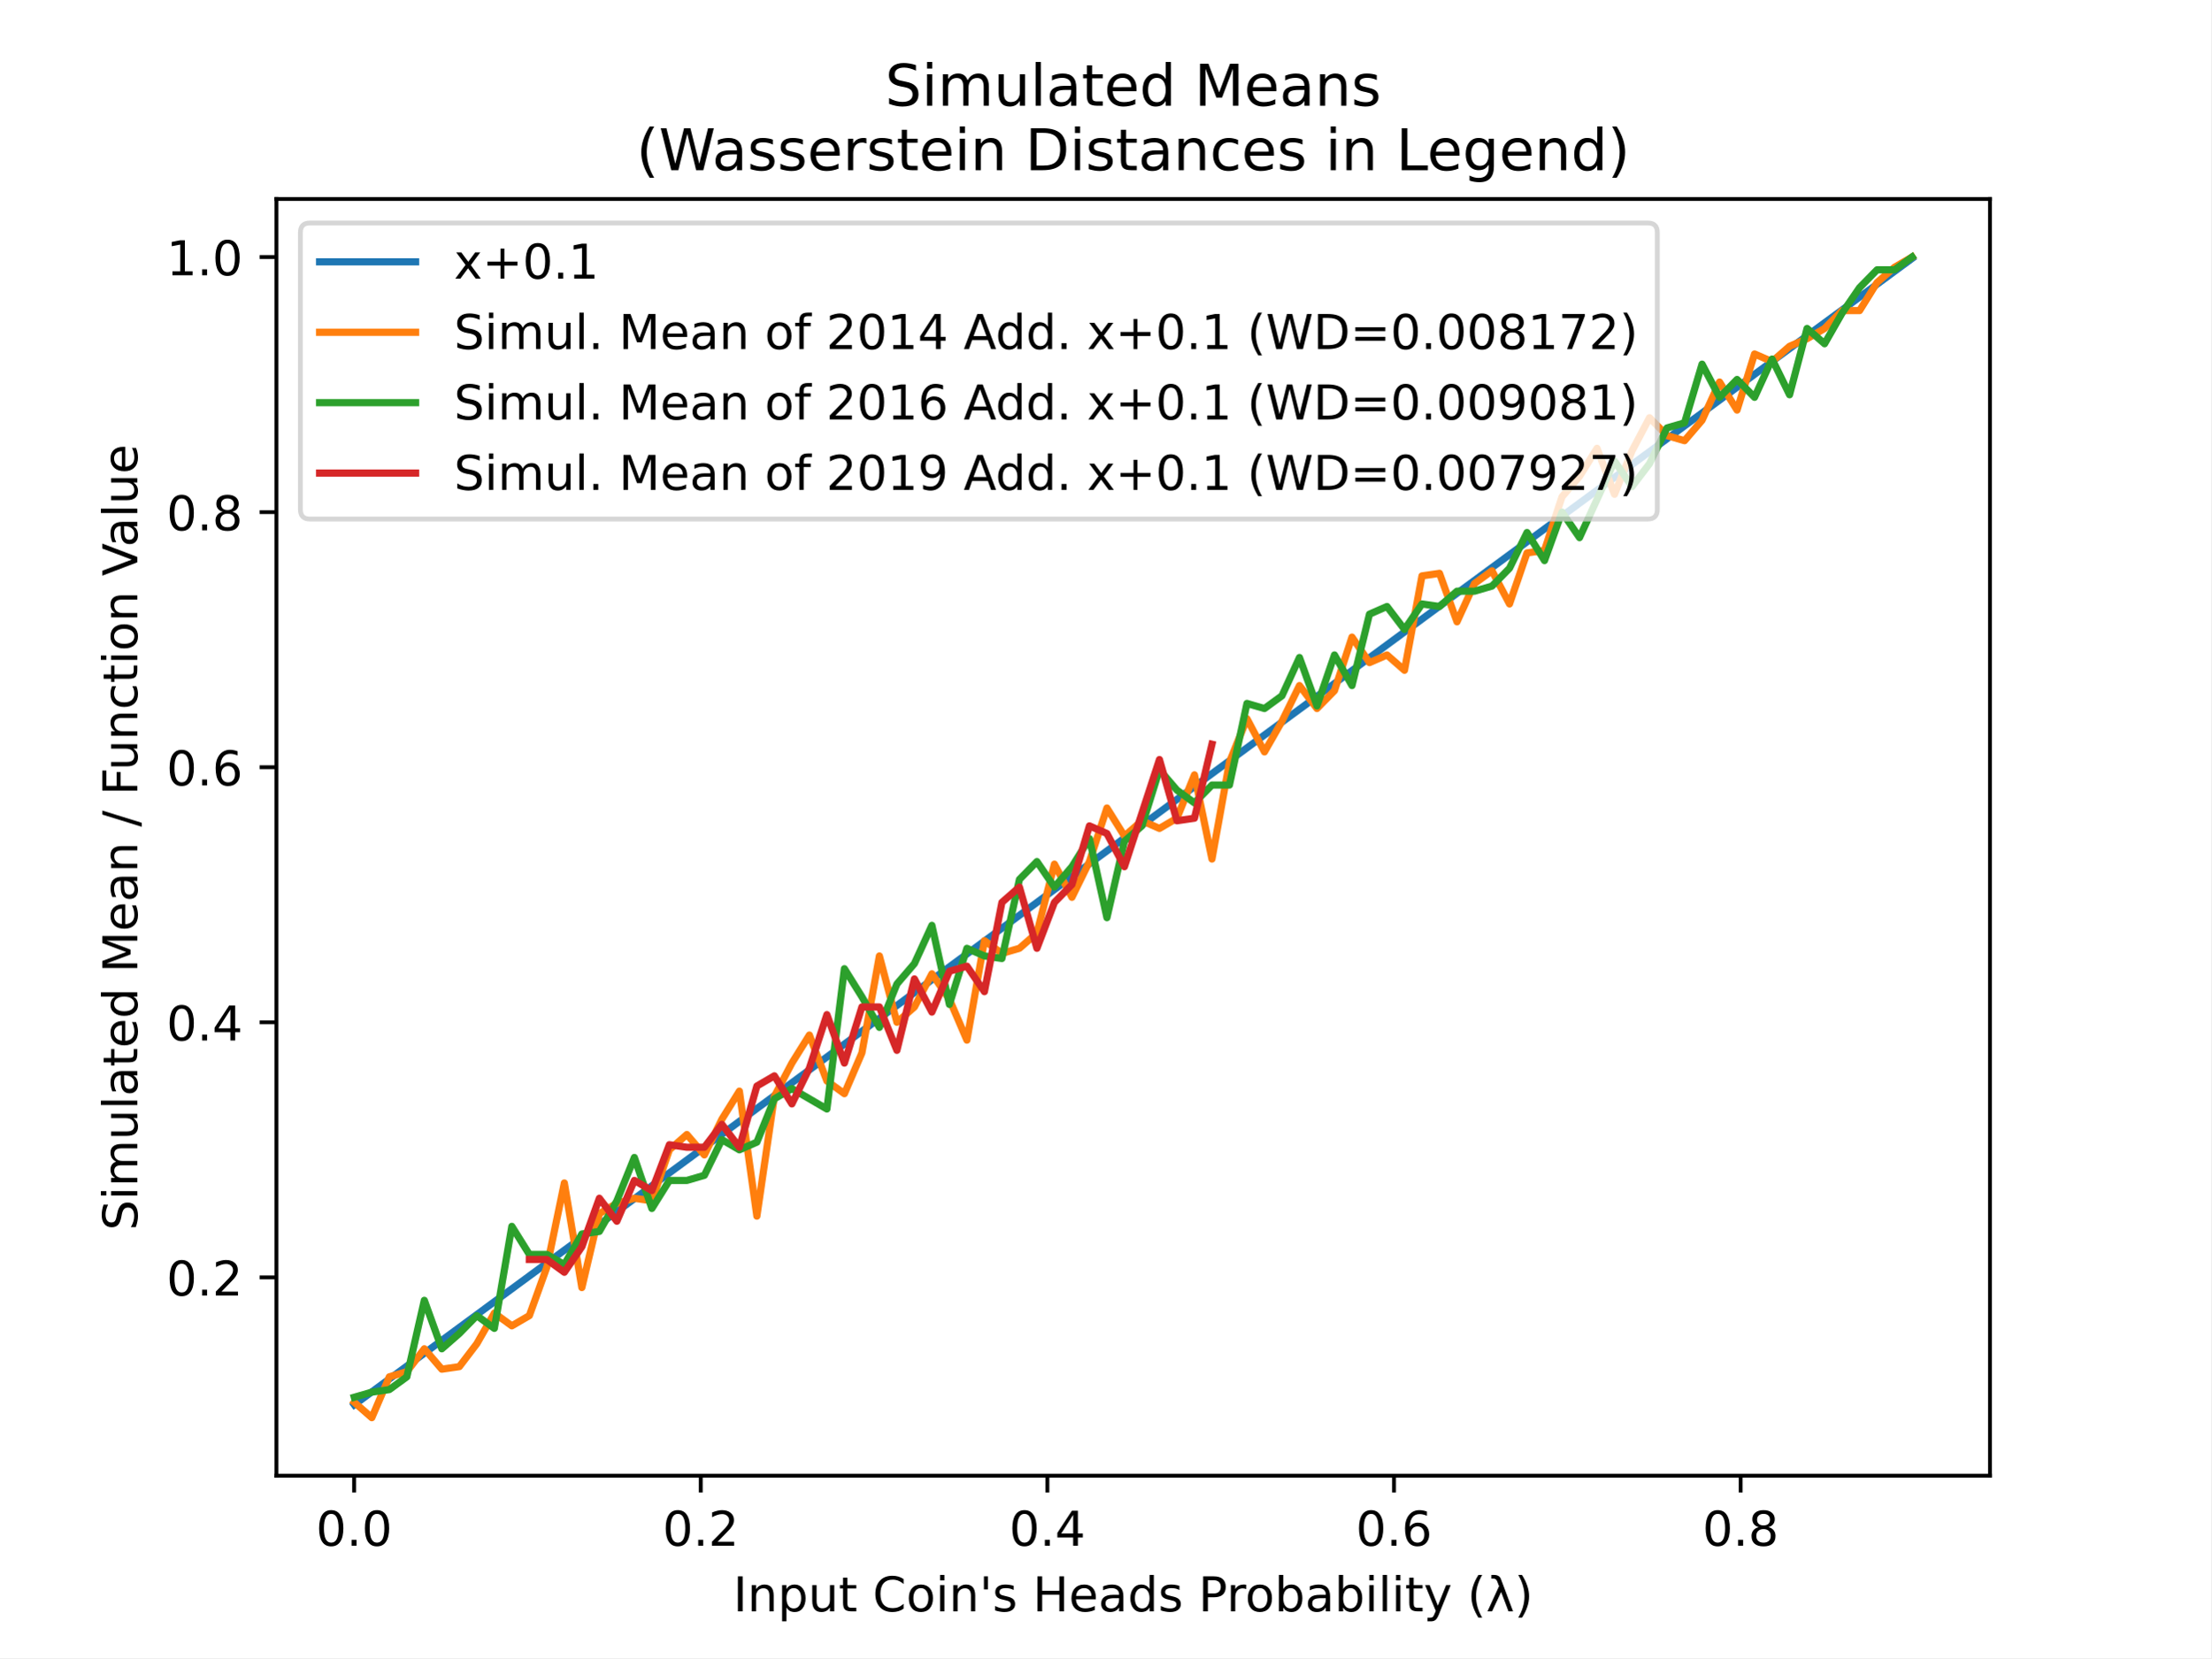
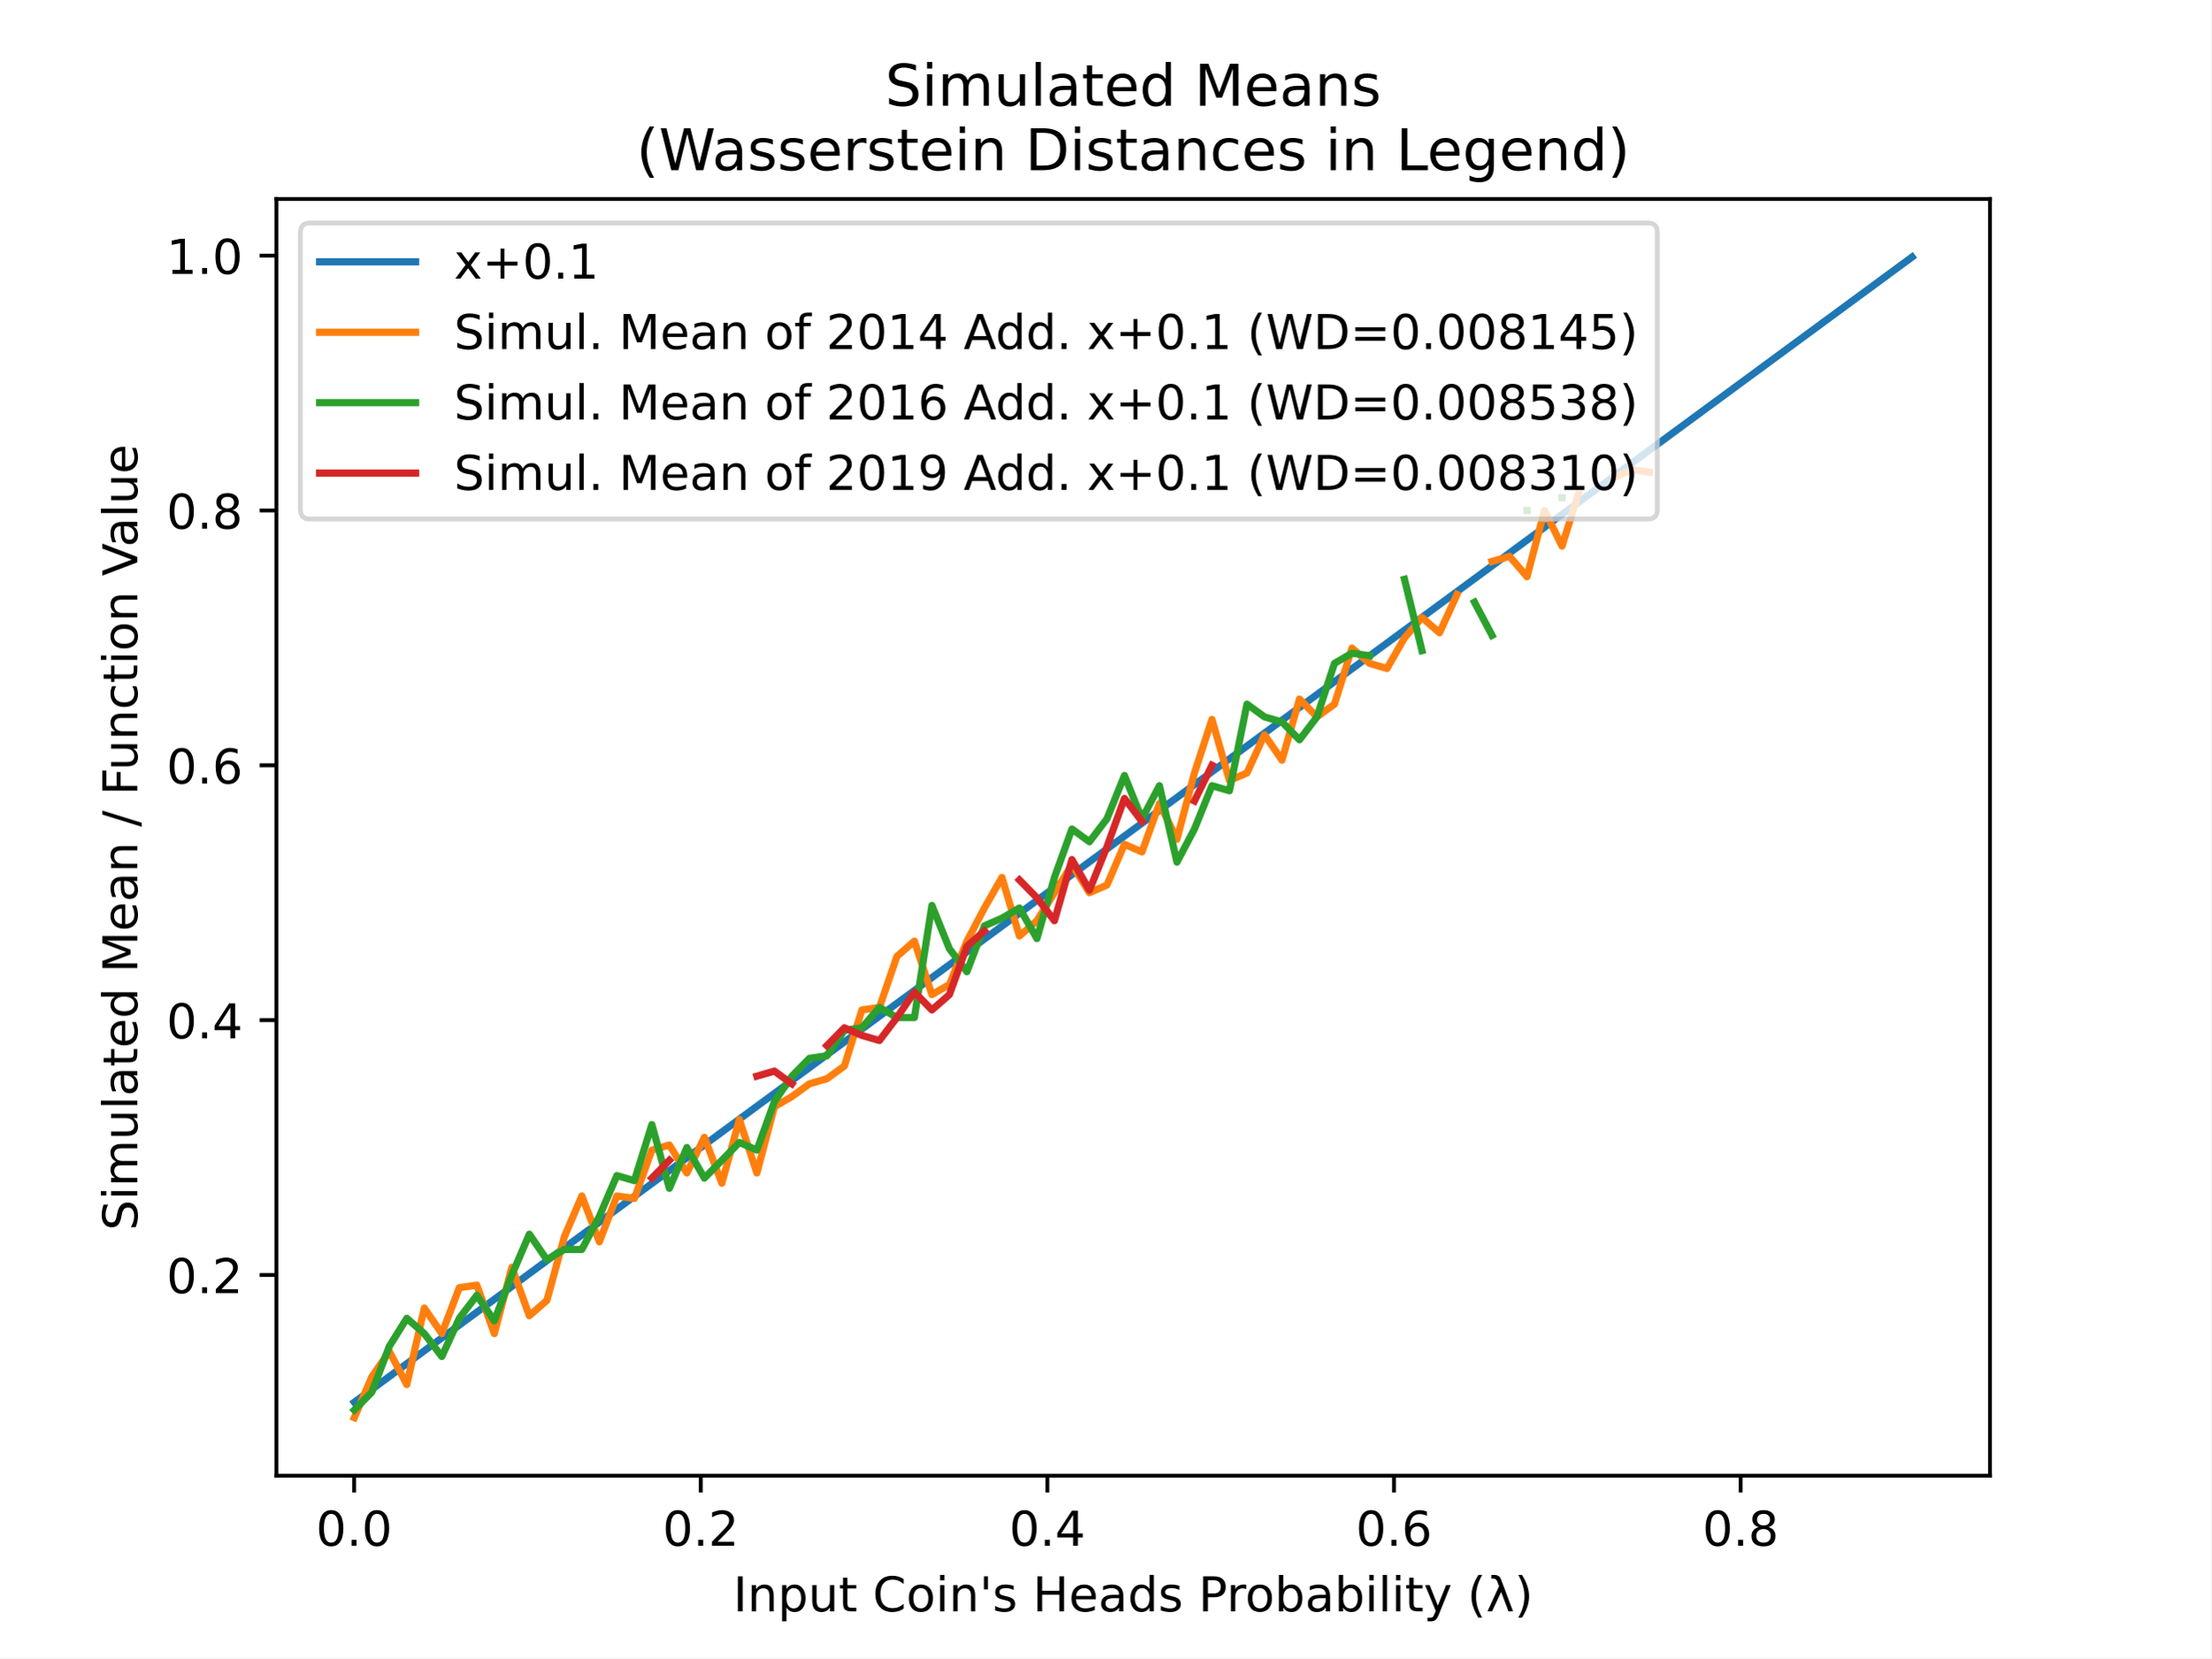
<svg xmlns="http://www.w3.org/2000/svg" xmlns:xlink="http://www.w3.org/1999/xlink" height="345.6pt" version="1.1" viewBox="0 0 460.8 345.6" width="460.8pt">
  <defs>
    <style type="text/css">
*{stroke-linecap:butt;stroke-linejoin:round;}
  </style>
  </defs>
  <g id="figure_1">
    <g id="patch_1">
      <path d="M 0 345.6  L 460.8 345.6  L 460.8 0  L 0 0  z " style="fill:#ffffff;" />
    </g>
    <g id="axes_1">
      <g id="patch_2">
        <path d="M 57.6 307.584  L 414.72 307.584  L 414.72 41.472  L 57.6 41.472  z " style="fill:#ffffff;" />
      </g>
      <g id="matplotlib.axis_1">
        <g id="xtick_1">
          <g id="line2d_1">
            <defs>
-               <path d="M 0 0  L 0 3.5  " id="m5c59d30995" style="stroke:#000000;stroke-width:0.8;" />
+               <path d="M 0 0  L 0 3.5  " id="mc120eebdcf" style="stroke:#000000;stroke-width:0.8;" />
            </defs>
            <g>
-               <use style="stroke:#000000;stroke-width:0.8;" x="73.797" xlink:href="#m5c59d30995" y="307.584" />
+               <use style="stroke:#000000;stroke-width:0.8;" x="73.797" xlink:href="#mc120eebdcf" y="307.584" />
            </g>
          </g>
          <g id="text_1">
            <text style="font-family:DejaVu Sans;font-size:10px;font-style:normal;font-weight:normal;text-anchor:middle;" transform="rotate(-0, 73.79661, 322.1824)" x="73.797" y="322.182">0.0</text>
          </g>
        </g>
        <g id="xtick_2">
          <g id="line2d_2">
            <g>
-               <use style="stroke:#000000;stroke-width:0.8;" x="146.038" xlink:href="#m5c59d30995" y="307.584" />
+               <use style="stroke:#000000;stroke-width:0.8;" x="146.038" xlink:href="#mc120eebdcf" y="307.584" />
            </g>
          </g>
          <g id="text_2">
            <text style="font-family:DejaVu Sans;font-size:10px;font-style:normal;font-weight:normal;text-anchor:middle;" transform="rotate(-0, 146.0376, 322.1824)" x="146.038" y="322.182">0.2</text>
          </g>
        </g>
        <g id="xtick_3">
          <g id="line2d_3">
            <g>
-               <use style="stroke:#000000;stroke-width:0.8;" x="218.279" xlink:href="#m5c59d30995" y="307.584" />
+               <use style="stroke:#000000;stroke-width:0.8;" x="218.279" xlink:href="#mc120eebdcf" y="307.584" />
            </g>
          </g>
          <g id="text_3">
            <text style="font-family:DejaVu Sans;font-size:10px;font-style:normal;font-weight:normal;text-anchor:middle;" transform="rotate(-0, 218.2785, 322.1824)" x="218.279" y="322.182">0.4</text>
          </g>
        </g>
        <g id="xtick_4">
          <g id="line2d_4">
            <g>
-               <use style="stroke:#000000;stroke-width:0.8;" x="290.52" xlink:href="#m5c59d30995" y="307.584" />
+               <use style="stroke:#000000;stroke-width:0.8;" x="290.52" xlink:href="#mc120eebdcf" y="307.584" />
            </g>
          </g>
          <g id="text_4">
            <text style="font-family:DejaVu Sans;font-size:10px;font-style:normal;font-weight:normal;text-anchor:middle;" transform="rotate(-0, 290.5195, 322.1824)" x="290.52" y="322.182">0.6</text>
          </g>
        </g>
        <g id="xtick_5">
          <g id="line2d_5">
            <g>
-               <use style="stroke:#000000;stroke-width:0.8;" x="362.76" xlink:href="#m5c59d30995" y="307.584" />
+               <use style="stroke:#000000;stroke-width:0.8;" x="362.76" xlink:href="#mc120eebdcf" y="307.584" />
            </g>
          </g>
          <g id="text_5">
            <text style="font-family:DejaVu Sans;font-size:10px;font-style:normal;font-weight:normal;text-anchor:middle;" transform="rotate(-0, 362.7605, 322.1824)" x="362.76" y="322.182">0.8</text>
          </g>
        </g>
        <g id="text_6">
          <text style="font-family:DejaVu Sans;font-size:10px;font-style:normal;font-weight:normal;text-anchor:middle;" transform="rotate(-0, 236.16, 335.8606)" x="236.16" y="335.861">Input Coin's Heads Probability (λ)</text>
        </g>
      </g>
      <g id="matplotlib.axis_2">
        <g id="ytick_1">
          <g id="line2d_6">
            <defs>
-               <path d="M 0 0  L -3.5 0  " id="mf43ffb3bf0" style="stroke:#000000;stroke-width:0.8;" />
+               <path d="M 0 0  L -3.5 0  " id="m7d19fc1415" style="stroke:#000000;stroke-width:0.8;" />
            </defs>
            <g>
-               <use style="stroke:#000000;stroke-width:0.8;" x="57.6" xlink:href="#mf43ffb3bf0" y="266.245" />
+               <use style="stroke:#000000;stroke-width:0.8;" x="57.6" xlink:href="#m7d19fc1415" y="265.743" />
            </g>
          </g>
          <g id="text_7">
-             <text style="font-family:DejaVu Sans;font-size:10px;font-style:normal;font-weight:normal;text-anchor:end;" transform="rotate(-0, 50.6, 270.0441)" x="50.6" y="270.044">0.2</text>
+             <text style="font-family:DejaVu Sans;font-size:10px;font-style:normal;font-weight:normal;text-anchor:end;" transform="rotate(-0, 50.6, 269.5422)" x="50.6" y="269.542">0.2</text>
          </g>
        </g>
        <g id="ytick_2">
          <g id="line2d_7">
            <g>
-               <use style="stroke:#000000;stroke-width:0.8;" x="57.6" xlink:href="#mf43ffb3bf0" y="213.076" />
+               <use style="stroke:#000000;stroke-width:0.8;" x="57.6" xlink:href="#m7d19fc1415" y="212.627" />
            </g>
          </g>
          <g id="text_8">
-             <text style="font-family:DejaVu Sans;font-size:10px;font-style:normal;font-weight:normal;text-anchor:end;" transform="rotate(-0, 50.6, 216.8749)" x="50.6" y="216.875">0.4</text>
+             <text style="font-family:DejaVu Sans;font-size:10px;font-style:normal;font-weight:normal;text-anchor:end;" transform="rotate(-0, 50.6, 216.4261)" x="50.6" y="216.426">0.4</text>
          </g>
        </g>
        <g id="ytick_3">
          <g id="line2d_8">
            <g>
-               <use style="stroke:#000000;stroke-width:0.8;" x="57.6" xlink:href="#mf43ffb3bf0" y="159.906" />
+               <use style="stroke:#000000;stroke-width:0.8;" x="57.6" xlink:href="#m7d19fc1415" y="159.511" />
            </g>
          </g>
          <g id="text_9">
-             <text style="font-family:DejaVu Sans;font-size:10px;font-style:normal;font-weight:normal;text-anchor:end;" transform="rotate(-0, 50.6, 163.7057)" x="50.6" y="163.706">0.6</text>
+             <text style="font-family:DejaVu Sans;font-size:10px;font-style:normal;font-weight:normal;text-anchor:end;" transform="rotate(-0, 50.6, 163.31)" x="50.6" y="163.31">0.6</text>
          </g>
        </g>
        <g id="ytick_4">
          <g id="line2d_9">
            <g>
-               <use style="stroke:#000000;stroke-width:0.8;" x="57.6" xlink:href="#mf43ffb3bf0" y="106.737" />
+               <use style="stroke:#000000;stroke-width:0.8;" x="57.6" xlink:href="#m7d19fc1415" y="106.395" />
            </g>
          </g>
          <g id="text_10">
-             <text style="font-family:DejaVu Sans;font-size:10px;font-style:normal;font-weight:normal;text-anchor:end;" transform="rotate(-0, 50.6, 110.5365)" x="50.6" y="110.536">0.8</text>
+             <text style="font-family:DejaVu Sans;font-size:10px;font-style:normal;font-weight:normal;text-anchor:end;" transform="rotate(-0, 50.6, 110.1939)" x="50.6" y="110.194">0.8</text>
          </g>
        </g>
        <g id="ytick_5">
          <g id="line2d_10">
            <g>
-               <use style="stroke:#000000;stroke-width:0.8;" x="57.6" xlink:href="#mf43ffb3bf0" y="53.568" />
+               <use style="stroke:#000000;stroke-width:0.8;" x="57.6" xlink:href="#m7d19fc1415" y="53.279" />
            </g>
          </g>
          <g id="text_11">
-             <text style="font-family:DejaVu Sans;font-size:10px;font-style:normal;font-weight:normal;text-anchor:end;" transform="rotate(-0, 50.6, 57.36722)" x="50.6" y="57.367">1.0</text>
+             <text style="font-family:DejaVu Sans;font-size:10px;font-style:normal;font-weight:normal;text-anchor:end;" transform="rotate(-0, 50.6, 57.07776)" x="50.6" y="57.078">1.0</text>
          </g>
        </g>
        <g id="text_12">
          <text style="font-family:DejaVu Sans;font-size:10px;font-style:normal;font-weight:normal;text-anchor:middle;" transform="rotate(-90, 28.61719, 174.528)" x="28.617" y="174.528">Simulated Mean / Function Value</text>
        </g>
      </g>
      <g id="line2d_11">
-         <path clip-path="url(#p326aad8dcd)" d="M 73.833 292.803  L 77.481 290.118  L 81.128 287.433  L 84.776 284.749  L 88.424 282.064  L 92.072 279.379  L 95.72 276.694  L 99.367 274.01  L 103.015 271.325  L 106.663 268.64  L 110.311 265.955  L 113.959 263.27  L 117.606 260.586  L 121.254 257.901  L 124.902 255.216  L 128.55 252.531  L 132.198 249.847  L 135.845 247.162  L 139.493 244.477  L 143.141 241.792  L 146.789 239.107  L 150.437 236.423  L 154.084 233.738  L 157.732 231.053  L 161.38 228.368  L 165.028 225.684  L 168.676 222.999  L 172.323 220.314  L 175.971 217.629  L 179.619 214.944  L 183.267 212.26  L 186.915 209.575  L 190.562 206.89  L 194.21 204.205  L 197.858 201.521  L 201.506 198.836  L 205.154 196.151  L 208.801 193.466  L 212.449 190.781  L 216.097 188.097  L 219.745 185.412  L 223.393 182.727  L 227.04 180.042  L 230.688 177.358  L 234.336 174.673  L 237.984 171.988  L 241.632 169.303  L 245.28 166.618  L 248.927 163.934  L 252.575 161.249  L 256.223 158.564  L 259.871 155.879  L 263.519 153.195  L 267.166 150.51  L 270.814 147.825  L 274.462 145.14  L 278.11 142.455  L 281.758 139.771  L 285.405 137.086  L 289.053 134.401  L 292.701 131.716  L 296.349 129.032  L 299.997 126.347  L 303.644 123.662  L 307.292 120.977  L 310.94 118.292  L 314.588 115.608  L 318.236 112.923  L 321.883 110.238  L 325.531 107.553  L 329.179 104.869  L 332.827 102.184  L 336.475 99.499  L 340.122 96.814  L 343.77 94.129  L 347.418 91.445  L 351.066 88.76  L 354.714 86.075  L 358.361 83.39  L 362.009 80.706  L 365.657 78.021  L 369.305 75.336  L 372.953 72.651  L 376.6 69.966  L 380.248 67.282  L 383.896 64.597  L 387.544 61.912  L 391.192 59.227  L 394.839 56.543  L 398.487 53.858  " style="fill:none;stroke:#1f77b4;stroke-linecap:square;stroke-width:1.5;" />
+         <path clip-path="url(#p9441db9668)" d="M 73.833 292.274  L 77.481 289.592  L 81.128 286.91  L 84.776 284.228  L 88.424 281.546  L 92.072 278.864  L 95.72 276.182  L 99.367 273.5  L 103.015 270.818  L 106.663 268.136  L 110.311 265.454  L 113.959 262.771  L 117.606 260.089  L 121.254 257.407  L 124.902 254.725  L 128.55 252.043  L 132.198 249.361  L 135.845 246.679  L 139.493 243.997  L 143.141 241.315  L 146.789 238.633  L 150.437 235.95  L 154.084 233.268  L 157.732 230.586  L 161.38 227.904  L 165.028 225.222  L 168.676 222.54  L 172.323 219.858  L 175.971 217.176  L 179.619 214.494  L 183.267 211.812  L 186.915 209.13  L 190.562 206.447  L 194.21 203.765  L 197.858 201.083  L 201.506 198.401  L 205.154 195.719  L 208.801 193.037  L 212.449 190.355  L 216.097 187.673  L 219.745 184.991  L 223.393 182.309  L 227.04 179.626  L 230.688 176.944  L 234.336 174.262  L 237.984 171.58  L 241.632 168.898  L 245.28 166.216  L 248.927 163.534  L 252.575 160.852  L 256.223 158.17  L 259.871 155.488  L 263.519 152.806  L 267.166 150.123  L 270.814 147.441  L 274.462 144.759  L 278.11 142.077  L 281.758 139.395  L 285.405 136.713  L 289.053 134.031  L 292.701 131.349  L 296.349 128.667  L 299.997 125.985  L 303.644 123.302  L 307.292 120.62  L 310.94 117.938  L 314.588 115.256  L 318.236 112.574  L 321.883 109.892  L 325.531 107.21  L 329.179 104.528  L 332.827 101.846  L 336.475 99.164  L 340.122 96.482  L 343.77 93.799  L 347.418 91.117  L 351.066 88.435  L 354.714 85.753  L 358.361 83.071  L 362.009 80.389  L 365.657 77.707  L 369.305 75.025  L 372.953 72.343  L 376.6 69.661  L 380.248 66.978  L 383.896 64.296  L 387.544 61.614  L 391.192 58.932  L 394.839 56.25  L 398.487 53.568  " style="fill:none;stroke:#1f77b4;stroke-linecap:square;stroke-width:1.5;" />
      </g>
      <g id="line2d_12">
-         <path clip-path="url(#p326aad8dcd)" d="M 73.833 292.298  L 77.481 295.488  L 81.128 286.981  L 84.776 285.918  L 88.424 281.132  L 92.072 285.386  L 95.72 284.854  L 99.367 280.069  L 103.015 273.689  L 106.663 276.347  L 110.311 274.22  L 113.959 264.118  L 117.606 246.572  L 121.254 268.372  L 124.902 252.953  L 128.55 250.826  L 132.198 249.762  L 135.845 250.294  L 139.493 239.66  L 143.141 236.47  L 146.789 240.724  L 150.437 233.28  L 154.084 227.431  L 157.732 253.484  L 161.38 228.495  L 165.028 221.583  L 168.676 215.734  L 172.323 225.305  L 175.971 227.963  L 179.619 219.456  L 183.267 199.252  L 186.915 213.076  L 190.562 209.886  L 194.21 202.974  L 197.858 208.29  L 201.506 216.798  L 205.154 196.062  L 208.801 198.72  L 212.449 197.657  L 216.097 194.466  L 219.745 180.111  L 223.393 187.023  L 227.04 179.579  L 230.688 168.414  L 234.336 174.262  L 237.984 171.072  L 241.632 172.667  L 245.28 170.54  L 248.927 161.502  L 252.575 179.047  L 256.223 158.843  L 259.871 149.804  L 263.519 156.716  L 267.166 150.336  L 270.814 142.892  L 274.462 147.678  L 278.11 143.956  L 281.758 132.79  L 285.405 138.107  L 289.053 136.512  L 292.701 139.702  L 296.349 120.03  L 299.997 119.498  L 303.644 129.6  L 307.292 121.625  L 310.94 118.966  L 314.588 125.878  L 318.236 115.244  L 321.883 114.713  L 325.531 103.547  L 329.179 99.294  L 332.827 93.445  L 336.475 103.015  L 340.122 93.977  L 343.77 87.065  L 347.418 90.786  L 351.066 91.85  L 354.714 87.596  L 358.361 79.621  L 362.009 85.47  L 365.657 73.772  L 369.305 75.367  L 372.953 72.177  L 376.6 70.582  L 380.248 68.455  L 383.896 64.734  L 387.544 64.734  L 391.192 58.885  L 394.839 55.695  L 398.487 53.568  " style="fill:none;stroke:#ff7f0e;stroke-linecap:square;stroke-width:1.5;" />
+         <path clip-path="url(#p9441db9668)" d="M 73.833 295.488  L 77.481 286.989  L 81.128 281.678  L 84.776 288.583  L 88.424 272.648  L 92.072 277.96  L 95.72 268.399  L 99.367 267.868  L 103.015 277.96  L 106.663 264.149  L 110.311 274.242  L 113.959 271.055  L 117.606 257.776  L 121.254 249.277  L 124.902 258.838  L 128.55 249.277  L 132.198 249.808  L 135.845 239.716  L 139.493 238.654  L 143.141 244.497  L 146.789 237.06  L 150.437 246.621  L 154.084 233.342  L 157.732 244.497  L 161.38 230.686  L 165.028 228.562  L 168.676 225.906  L 172.323 224.844  L 175.971 222.188  L 179.619 210.502  L 183.267 209.971  L 186.915 199.348  L 190.562 196.161  L 194.21 207.315  L 197.858 205.191  L 201.506 196.161  L 205.154 189.256  L 208.801 182.882  L 212.449 195.099  L 216.097 191.912  L 219.745 186.069  L 223.393 180.226  L 227.04 186.069  L 230.688 184.475  L 234.336 175.977  L 237.984 177.57  L 241.632 167.478  L 245.28 174.914  L 248.927 161.104  L 252.575 149.95  L 256.223 162.698  L 259.871 161.104  L 263.519 153.137  L 267.166 158.448  L 270.814 145.701  L 274.462 149.419  L 278.11 146.763  L 281.758 135.077  L 285.405 138.264  L 289.053 139.327  L 292.701 132.953  L 296.349 128.703  L 299.997 131.89  L 303.644 123.923  M 310.94 117.018  L 314.588 115.956  L 318.236 120.205  L 321.883 106.395  L 325.531 113.831  L 329.179 102.145  M 336.475 99.49  L 340.122 97.896  L 343.77 98.427  " style="fill:none;stroke:#ff7f0e;stroke-linecap:square;stroke-width:1.5;" />
      </g>
      <g id="line2d_13">
-         <path clip-path="url(#p326aad8dcd)" d="M 73.833 291.234  L 77.481 290.171  L 81.128 289.639  L 84.776 286.981  L 88.424 271.03  L 92.072 281.132  L 95.72 277.942  L 99.367 274.22  L 103.015 276.879  L 106.663 255.611  L 110.311 261.46  L 113.959 261.46  L 117.606 263.586  L 121.254 257.206  L 124.902 256.674  L 128.55 250.294  L 132.198 241.255  L 135.845 251.889  L 139.493 246.041  L 143.141 246.041  L 146.789 244.977  L 150.437 237.534  L 154.084 239.66  L 157.732 238.065  L 161.38 229.026  L 165.028 226.9  L 168.676 229.026  L 172.323 231.153  L 175.971 201.91  L 179.619 207.759  L 183.267 214.139  L 186.915 205.1  L 190.562 200.847  L 194.21 192.871  L 197.858 209.354  L 201.506 197.657  L 205.154 199.252  L 208.801 199.783  L 212.449 183.301  L 216.097 179.579  L 219.745 184.896  L 223.393 180.642  L 227.04 174.794  L 230.688 191.276  L 234.336 175.326  L 237.984 172.135  L 241.632 160.438  L 245.28 164.692  L 248.927 167.35  L 252.575 163.628  L 256.223 163.628  L 259.871 146.614  L 263.519 147.678  L 267.166 145.019  L 270.814 137.044  L 274.462 147.146  L 278.11 136.512  L 281.758 142.892  L 285.405 128.005  L 289.053 126.41  L 292.701 131.195  L 296.349 125.878  L 299.997 126.41  L 303.644 123.22  L 307.292 123.22  L 310.94 122.156  L 314.588 118.434  L 318.236 110.991  L 321.883 116.839  L 325.531 106.737  L 329.179 112.054  L 332.827 104.079  L 336.475 96.103  L 340.122 101.42  L 343.77 96.635  L 347.418 89.191  L 351.066 88.128  L 354.714 75.899  L 358.361 82.811  L 362.009 79.089  L 365.657 82.811  L 369.305 74.836  L 372.953 82.279  L 376.6 68.455  L 380.248 71.646  L 383.896 65.265  L 387.544 59.948  L 391.192 56.226  L 394.839 56.226  L 398.487 53.568  " style="fill:none;stroke:#2ca02c;stroke-linecap:square;stroke-width:1.5;" />
+         <path clip-path="url(#p9441db9668)" d="M 73.833 293.895  L 77.481 290.176  L 81.128 280.615  L 84.776 274.773  L 88.424 277.96  L 92.072 282.74  L 95.72 274.773  L 99.367 269.992  L 103.015 275.304  L 106.663 265.743  L 110.311 257.244  L 113.959 262.556  L 117.606 260.431  L 121.254 260.431  L 124.902 253.526  L 128.55 245.028  L 132.198 246.09  L 135.845 234.404  L 139.493 247.684  L 143.141 239.185  L 146.789 245.559  L 150.437 241.841  L 154.084 238.123  L 157.732 239.716  L 161.38 229.624  L 165.028 224.312  L 168.676 220.594  L 172.323 220.063  L 175.971 214.752  L 179.619 214.22  L 183.267 209.971  L 186.915 212.096  L 190.562 212.096  L 194.21 188.725  L 197.858 197.754  L 201.506 202.535  L 205.154 192.974  L 208.801 191.38  L 212.449 189.256  L 216.097 195.63  L 219.745 182.882  L 223.393 172.79  L 227.04 175.446  L 230.688 170.665  L 234.336 161.635  L 237.984 170.665  L 241.632 163.76  L 245.28 179.695  L 248.927 172.79  L 252.575 163.76  L 256.223 164.822  L 259.871 146.763  L 263.519 149.419  L 267.166 150.481  L 270.814 154.199  L 274.462 149.419  L 278.11 138.264  L 281.758 136.14  L 285.405 136.671  M 292.701 120.736  L 296.349 135.609  M 307.292 125.516  L 310.94 132.422  M 318.236 106.395  M 325.531 103.739  " style="fill:none;stroke:#2ca02c;stroke-linecap:square;stroke-width:1.5;" />
      </g>
      <g id="line2d_14">
-         <path clip-path="url(#p326aad8dcd)" d="M 110.311 262.523  L 113.959 262.523  L 117.606 265.182  L 121.254 259.865  L 124.902 249.762  L 128.55 254.548  L 132.198 246.041  L 135.845 248.167  L 139.493 238.597  L 143.141 239.129  L 146.789 239.129  L 150.437 234.343  L 154.084 239.129  L 157.732 226.368  L 161.38 224.241  L 165.028 230.09  L 168.676 222.646  L 172.323 211.481  L 175.971 221.583  L 179.619 209.886  L 183.267 209.886  L 186.915 218.924  L 190.562 204.037  L 194.21 210.949  L 197.858 202.442  L 201.506 201.378  L 205.154 206.695  L 208.801 188.086  L 212.449 184.896  L 216.097 197.657  L 219.745 188.086  L 223.393 184.364  L 227.04 172.135  L 230.688 173.73  L 234.336 180.642  L 237.984 169.477  L 241.632 158.311  L 245.28 171.072  L 248.927 170.54  L 252.575 155.121  " style="fill:none;stroke:#d62728;stroke-linecap:square;stroke-width:1.5;" />
+         <path clip-path="url(#p9441db9668)" d="M 135.845 245.559  L 139.493 241.841  M 157.732 224.312  L 161.38 223.25  L 165.028 225.906  M 172.323 217.938  L 175.971 214.22  L 179.619 215.814  L 183.267 216.876  L 186.915 212.096  L 190.562 206.784  L 194.21 210.502  L 197.858 207.315  L 201.506 197.223  L 205.154 194.036  M 212.449 183.413  L 216.097 187.131  L 219.745 191.912  L 223.393 179.164  L 227.04 185.538  L 230.688 176.508  L 234.336 166.416  L 237.984 171.196  M 248.927 166.947  L 252.575 159.511  " style="fill:none;stroke:#d62728;stroke-linecap:square;stroke-width:1.5;" />
      </g>
      <g id="patch_3">
        <path d="M 57.6 307.584  L 57.6 41.472  " style="fill:none;stroke:#000000;stroke-linecap:square;stroke-linejoin:miter;stroke-width:0.8;" />
      </g>
      <g id="patch_4">
        <path d="M 414.72 307.584  L 414.72 41.472  " style="fill:none;stroke:#000000;stroke-linecap:square;stroke-linejoin:miter;stroke-width:0.8;" />
      </g>
      <g id="patch_5">
        <path d="M 57.6 307.584  L 414.72 307.584  " style="fill:none;stroke:#000000;stroke-linecap:square;stroke-linejoin:miter;stroke-width:0.8;" />
      </g>
      <g id="patch_6">
        <path d="M 57.6 41.472  L 414.72 41.472  " style="fill:none;stroke:#000000;stroke-linecap:square;stroke-linejoin:miter;stroke-width:0.8;" />
      </g>
      <g id="text_13">
        <text style="font-family:DejaVu Sans;font-size:12px;font-style:normal;font-weight:normal;" transform="translate(184.4597 22.03462)">Simulated Means</text>
        <text style="font-family:DejaVu Sans;font-size:12px;font-style:normal;font-weight:normal;" transform="translate(132.6094 35.472)">(Wasserstein Distances in Legend)</text>
      </g>
      <g id="legend_1">
        <g id="patch_7">
          <path d="M 64.6 108.184  L 343.394 108.184  Q 345.394 108.184 345.394 106.184  L 345.394 48.472  Q 345.394 46.472 343.394 46.472  L 64.6 46.472  Q 62.6 46.472 62.6 48.472  L 62.6 106.184  Q 62.6 108.184 64.6 108.184  z " style="fill:#ffffff;opacity:0.8;stroke:#cccccc;stroke-linejoin:miter;" />
        </g>
        <g id="line2d_15">
          <path d="M 66.6 54.57  L 86.6 54.57  " style="fill:none;stroke:#1f77b4;stroke-linecap:square;stroke-width:1.5;" />
        </g>
        <g id="line2d_16" />
        <g id="text_14">
          <text style="font-family:DejaVu Sans;font-size:10px;font-style:normal;font-weight:normal;text-anchor:start;" transform="rotate(-0, 94.6, 58.07044)" x="94.6" y="58.07">x+0.1</text>
        </g>
        <g id="line2d_17">
          <path d="M 66.6 69.249  L 86.6 69.249  " style="fill:none;stroke:#ff7f0e;stroke-linecap:square;stroke-width:1.5;" />
        </g>
        <g id="line2d_18" />
        <g id="text_15">
-           <text style="font-family:DejaVu Sans;font-size:10px;font-style:normal;font-weight:normal;text-anchor:start;" transform="rotate(-0, 94.6, 72.74856)" x="94.6" y="72.749">Simul. Mean of 2014 Add. x+0.1 (WD=0.008172)</text>
+           <text style="font-family:DejaVu Sans;font-size:10px;font-style:normal;font-weight:normal;text-anchor:start;" transform="rotate(-0, 94.6, 72.74856)" x="94.6" y="72.749">Simul. Mean of 2014 Add. x+0.1 (WD=0.008145)</text>
        </g>
        <g id="line2d_19">
          <path d="M 66.6 83.927  L 86.6 83.927  " style="fill:none;stroke:#2ca02c;stroke-linecap:square;stroke-width:1.5;" />
        </g>
        <g id="line2d_20" />
        <g id="text_16">
-           <text style="font-family:DejaVu Sans;font-size:10px;font-style:normal;font-weight:normal;text-anchor:start;" transform="rotate(-0, 94.6, 87.42669)" x="94.6" y="87.427">Simul. Mean of 2016 Add. x+0.1 (WD=0.009081)</text>
+           <text style="font-family:DejaVu Sans;font-size:10px;font-style:normal;font-weight:normal;text-anchor:start;" transform="rotate(-0, 94.6, 87.42669)" x="94.6" y="87.427">Simul. Mean of 2016 Add. x+0.1 (WD=0.008538)</text>
        </g>
        <g id="line2d_21">
          <path d="M 66.6 98.605  L 86.6 98.605  " style="fill:none;stroke:#d62728;stroke-linecap:square;stroke-width:1.5;" />
        </g>
        <g id="line2d_22" />
        <g id="text_17">
-           <text style="font-family:DejaVu Sans;font-size:10px;font-style:normal;font-weight:normal;text-anchor:start;" transform="rotate(-0, 94.6, 102.1048)" x="94.6" y="102.105">Simul. Mean of 2019 Add. x+0.1 (WD=0.007927)</text>
+           <text style="font-family:DejaVu Sans;font-size:10px;font-style:normal;font-weight:normal;text-anchor:start;" transform="rotate(-0, 94.6, 102.1048)" x="94.6" y="102.105">Simul. Mean of 2019 Add. x+0.1 (WD=0.008310)</text>
        </g>
      </g>
    </g>
  </g>
  <defs>
-     <clipPath id="p326aad8dcd">
+     <clipPath id="p9441db9668">
      <rect height="266.112" width="357.12" x="57.6" y="41.472" />
    </clipPath>
  </defs>
</svg>
